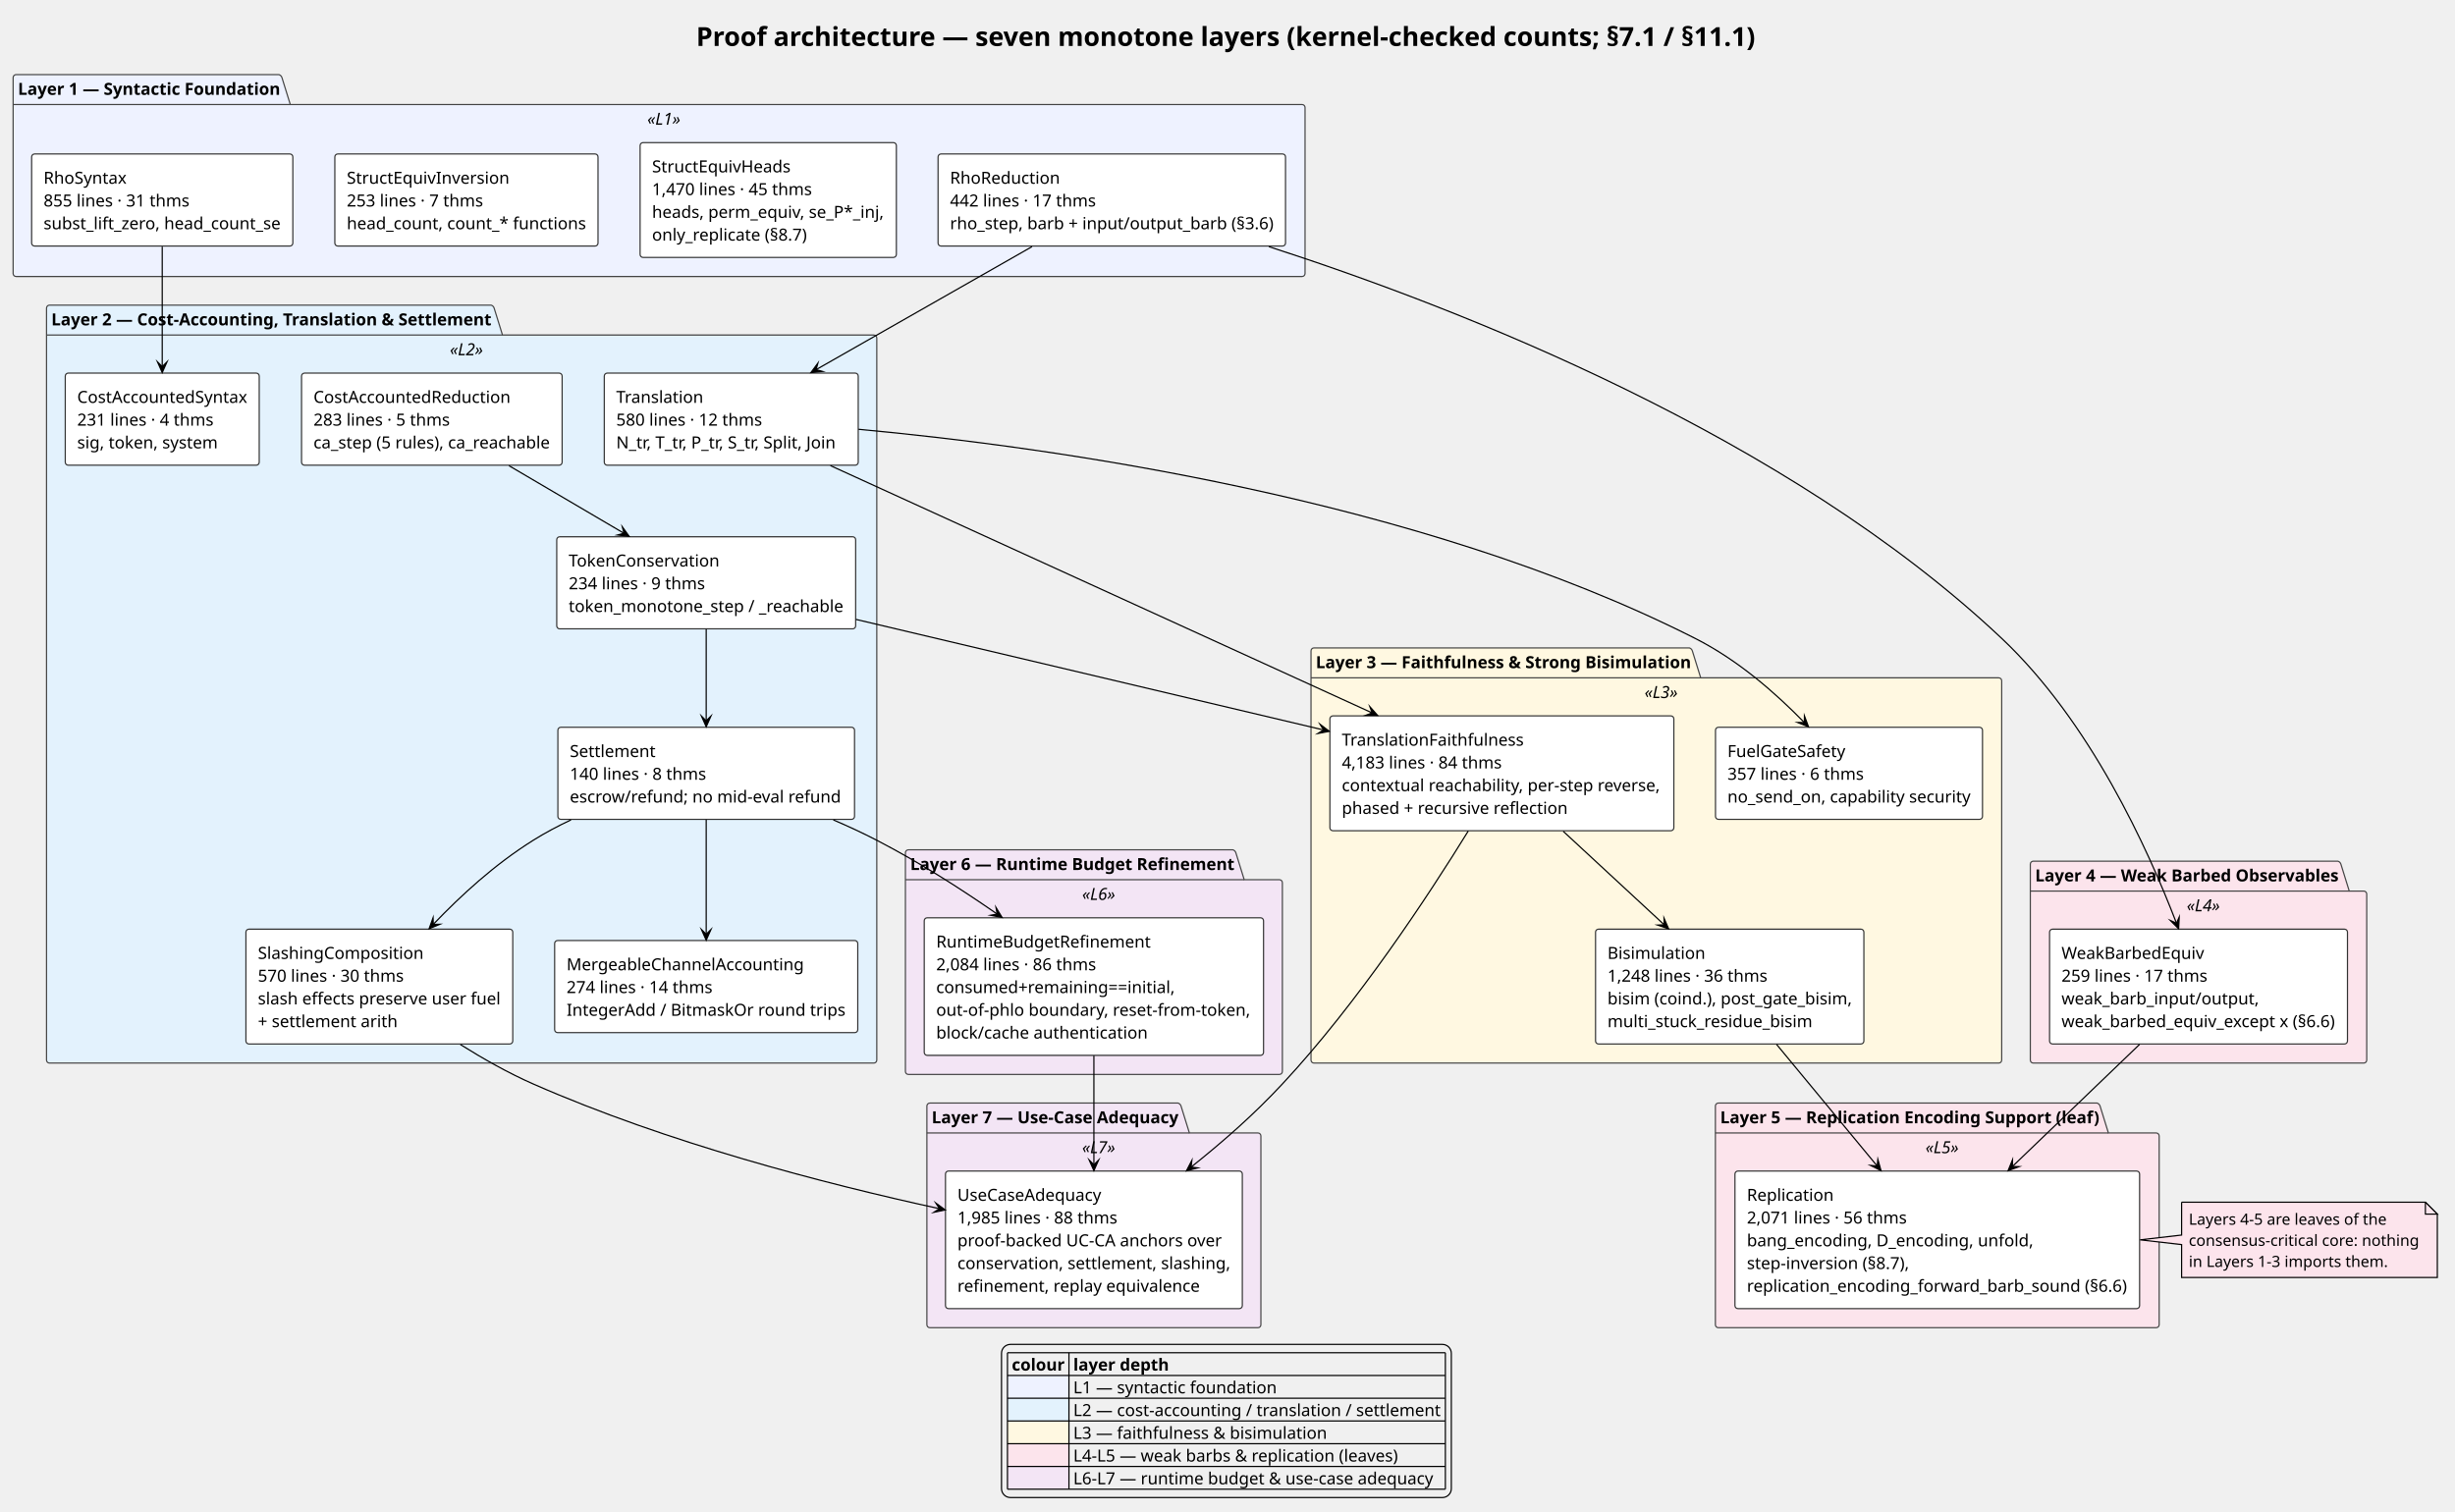
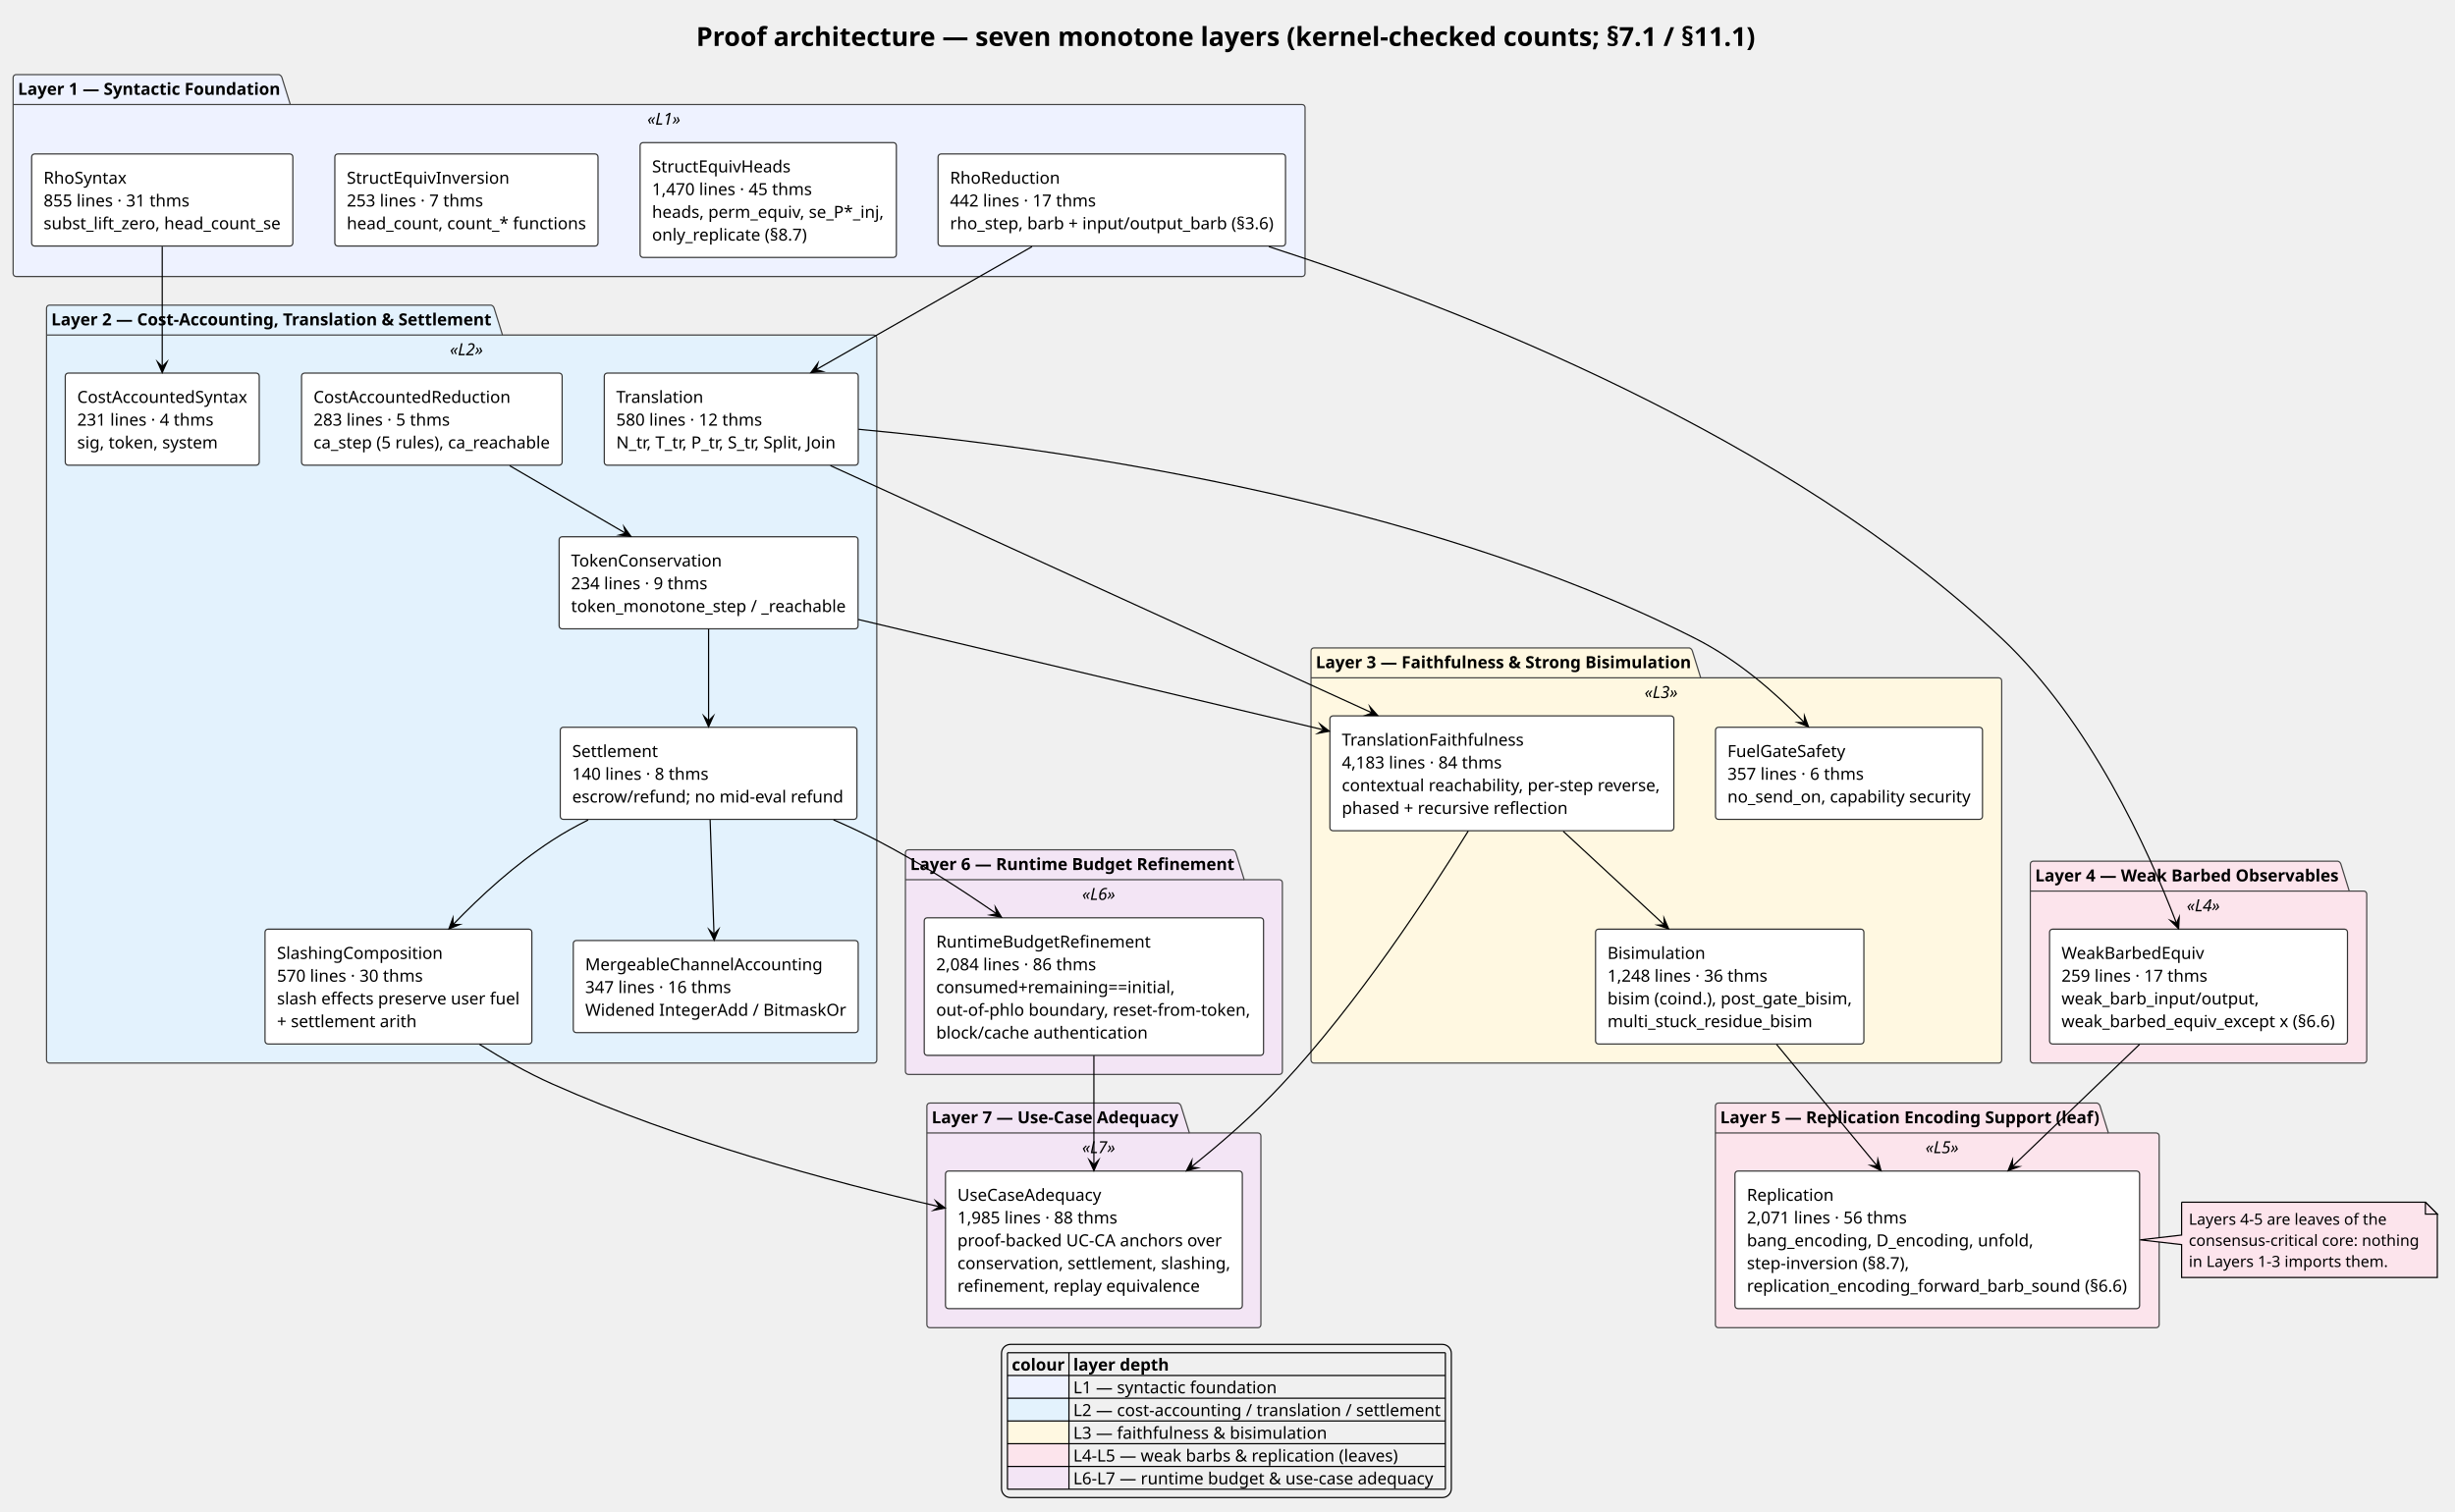
<svg xmlns="http://www.w3.org/2000/svg" contentStyleType="text/css" data-diagram-type="DESCRIPTION" height="1267px" preserveAspectRatio="none" style="width:2058px;height:1267px;background:#FFFFFF;" version="1.1" viewBox="0 0 2058 1267" width="2058px" zoomAndPan="magnify">
  <defs />
  <g>
    <g class="title" data-source-line="39">
      <text fill="#000000" font-family="'sans-serif'" font-size="22" font-weight="700" lengthAdjust="spacing" textLength="889.001" x="583.591" y="38.518">Proof architecture — seven monotone layers (kernel-checked counts; §7.1 / §11.1)</text>
    </g>
    <g class="cluster" data-qualified-name="Layer 1 . Syntactic Foundation" data-source-line="41" id="ent0001">
      <path d="M13.5,62.566 L233.851,62.566 A3.75,3.75 0 0 1 236.351,65.066 L243.351,87.634 L1091.5,87.634 A2.5,2.5 0 0 1 1094,90.134 L1094,229.336 A2.5,2.5 0 0 1 1091.5,231.836 L13.5,231.836 A2.5,2.5 0 0 1 11,229.336 L11,65.066 A2.5,2.5 0 0 1 13.5,62.566" fill="#EEF2FF" style="stroke:#444444;stroke-width:1;" />
      <line style="stroke:#444444;stroke-width:1;" x1="11" x2="243.351" y1="87.634" y2="87.634" />
      <text fill="#000000" font-family="'sans-serif'" font-size="14" font-weight="700" lengthAdjust="spacing" textLength="219.351" x="15" y="79.532">Layer 1 — Syntactic Foundation</text>
      <text fill="#000000" font-family="'sans-serif'" font-size="14" font-style="italic" lengthAdjust="spacing" textLength="27.762" x="542.619" y="104.6">«L1»</text>
    </g>
    <g class="cluster" data-qualified-name="Layer 2 . Cost-Accounting. Translation . Settlement" data-source-line="48" id="ent0006">
      <path d="M41.5,255.836 L411.735,255.836 A3.75,3.75 0 0 1 414.235,258.336 L421.235,280.904 L732.5,280.904 A2.5,2.5 0 0 1 735,283.404 L735,888.826 A2.5,2.5 0 0 1 732.5,891.326 L41.5,891.326 A2.5,2.5 0 0 1 39,888.826 L39,258.336 A2.5,2.5 0 0 1 41.5,255.836" fill="#E3F2FD" style="stroke:#444444;stroke-width:1;" />
      <line style="stroke:#444444;stroke-width:1;" x1="39" x2="421.235" y1="280.904" y2="280.904" />
      <text fill="#000000" font-family="'sans-serif'" font-size="14" font-weight="700" lengthAdjust="spacing" textLength="369.235" x="43" y="272.802">Layer 2 — Cost-Accounting, Translation &amp; Settlement</text>
      <text fill="#000000" font-family="'sans-serif'" font-size="14" font-style="italic" lengthAdjust="spacing" textLength="27.762" x="377.119" y="297.87">«L2»</text>
    </g>
    <g class="cluster" data-qualified-name="Layer 3 . Faithfulness . Strong Bisimulation" data-source-line="58" id="ent0014">
      <path d="M1101.5,543.246 L1416.183,543.246 A3.75,3.75 0 0 1 1418.683,545.746 L1425.683,568.314 L1675.5,568.314 A2.5,2.5 0 0 1 1678,570.814 L1678,888.826 A2.5,2.5 0 0 1 1675.5,891.326 L1101.5,891.326 A2.5,2.5 0 0 1 1099,888.826 L1099,545.746 A2.5,2.5 0 0 1 1101.5,543.246" fill="#FFF8E1" style="stroke:#444444;stroke-width:1;" />
      <line style="stroke:#444444;stroke-width:1;" x1="1099" x2="1425.683" y1="568.314" y2="568.314" />
      <text fill="#000000" font-family="'sans-serif'" font-size="14" font-weight="700" lengthAdjust="spacing" textLength="313.683" x="1103" y="560.212">Layer 3 — Faithfulness &amp; Strong Bisimulation</text>
      <text fill="#000000" font-family="'sans-serif'" font-size="14" font-style="italic" lengthAdjust="spacing" textLength="27.762" x="1378.619" y="585.28">«L3»</text>
    </g>
    <g class="cluster" data-qualified-name="Layer 4 . Weak Barbed Observables" data-source-line="64" id="ent0018">
      <path d="M1704.5,722.046 L1959.851,722.046 A3.75,3.75 0 0 1 1962.351,724.546 L1969.351,747.114 L1981.5,747.114 A2.5,2.5 0 0 1 1984,749.614 L1984,888.826 A2.5,2.5 0 0 1 1981.5,891.326 L1704.5,891.326 A2.5,2.5 0 0 1 1702,888.826 L1702,724.546 A2.5,2.5 0 0 1 1704.5,722.046" fill="#FCE4EC" style="stroke:#444444;stroke-width:1;" />
      <line style="stroke:#444444;stroke-width:1;" x1="1702" x2="1969.351" y1="747.114" y2="747.114" />
      <text fill="#000000" font-family="'sans-serif'" font-size="14" font-weight="700" lengthAdjust="spacing" textLength="254.351" x="1706" y="739.012">Layer 4 — Weak Barbed Observables</text>
      <text fill="#000000" font-family="'sans-serif'" font-size="14" font-style="italic" lengthAdjust="spacing" textLength="27.762" x="1833.119" y="764.08">«L4»</text>
    </g>
    <g class="cluster" data-qualified-name="Layer 5 . Replication Encoding Support .leaf." data-source-line="68" id="ent0020">
      <path d="M1440.5,924.856 L1757.955,924.856 A3.75,3.75 0 0 1 1760.455,927.356 L1767.455,949.924 L1807.5,949.924 A2.5,2.5 0 0 1 1810,952.424 L1810,1110.696 A2.5,2.5 0 0 1 1807.5,1113.196 L1440.5,1113.196 A2.5,2.5 0 0 1 1438,1110.696 L1438,927.356 A2.5,2.5 0 0 1 1440.5,924.856" fill="#FCE4EC" style="stroke:#444444;stroke-width:1;" />
      <line style="stroke:#444444;stroke-width:1;" x1="1438" x2="1767.455" y1="949.924" y2="949.924" />
      <text fill="#000000" font-family="'sans-serif'" font-size="14" font-weight="700" lengthAdjust="spacing" textLength="316.455" x="1442" y="941.822">Layer 5 — Replication Encoding Support (leaf)</text>
      <text fill="#000000" font-family="'sans-serif'" font-size="14" font-style="italic" lengthAdjust="spacing" textLength="27.762" x="1614.119" y="966.89">«L5»</text>
    </g>
    <g class="cluster" data-qualified-name="Layer 6 . Runtime Budget Refinement" data-source-line="72" id="ent0022">
      <path d="M761.5,712.516 L1033.511,712.516 A3.75,3.75 0 0 1 1036.011,715.016 L1043.011,737.584 L1072.5,737.584 A2.5,2.5 0 0 1 1075,740.084 L1075,898.356 A2.5,2.5 0 0 1 1072.5,900.856 L761.5,900.856 A2.5,2.5 0 0 1 759,898.356 L759,715.016 A2.5,2.5 0 0 1 761.5,712.516" fill="#F3E5F5" style="stroke:#444444;stroke-width:1;" />
      <line style="stroke:#444444;stroke-width:1;" x1="759" x2="1043.011" y1="737.584" y2="737.584" />
      <text fill="#000000" font-family="'sans-serif'" font-size="14" font-weight="700" lengthAdjust="spacing" textLength="271.011" x="763" y="729.482">Layer 6 — Runtime Budget Refinement</text>
      <text fill="#000000" font-family="'sans-serif'" font-size="14" font-style="italic" lengthAdjust="spacing" textLength="27.762" x="907.119" y="754.55">«L6»</text>
    </g>
    <g class="cluster" data-qualified-name="Layer 7 . Use-Case Adequacy" data-source-line="76" id="ent0024">
      <path d="M779.5,924.856 L987.545,924.856 A3.75,3.75 0 0 1 990.045,927.356 L997.045,949.924 L1054.5,949.924 A2.5,2.5 0 0 1 1057,952.424 L1057,1110.696 A2.5,2.5 0 0 1 1054.5,1113.196 L779.5,1113.196 A2.5,2.5 0 0 1 777,1110.696 L777,927.356 A2.5,2.5 0 0 1 779.5,924.856" fill="#F3E5F5" style="stroke:#444444;stroke-width:1;" />
      <line style="stroke:#444444;stroke-width:1;" x1="777" x2="997.045" y1="949.924" y2="949.924" />
      <text fill="#000000" font-family="'sans-serif'" font-size="14" font-weight="700" lengthAdjust="spacing" textLength="207.045" x="781" y="941.822">Layer 7 — Use-Case Adequacy</text>
      <text fill="#000000" font-family="'sans-serif'" font-size="14" font-style="italic" lengthAdjust="spacing" textLength="27.762" x="907.119" y="966.89">«L7»</text>
    </g>
    <g class="entity" data-qualified-name="Layer 1 . Syntactic Foundation.RhoSyntax" data-source-line="42" id="ent0002">
      <rect fill="#FFFFFF" height="77.204" rx="2.5" ry="2.5" style="stroke:#333333;stroke-width:1;" width="218.967" x="26.52" y="129.096" />
      <text fill="#000000" font-family="'sans-serif'" font-size="14" lengthAdjust="spacing" textLength="69.622" x="36.52" y="154.062">RhoSyntax</text>
      <text fill="#000000" font-family="'sans-serif'" font-size="14" lengthAdjust="spacing" textLength="122.332" x="36.52" y="173.13">855 lines · 31 thms</text>
      <text fill="#000000" font-family="'sans-serif'" font-size="14" lengthAdjust="spacing" textLength="198.967" x="36.52" y="192.198">subst_lift_zero, head_count_se</text>
    </g>
    <g class="entity" data-qualified-name="Layer 1 . Syntactic Foundation.SEI" data-source-line="43" id="ent0003">
      <rect fill="#FFFFFF" height="77.204" rx="2.5" ry="2.5" style="stroke:#333333;stroke-width:1;" width="220.619" x="280.69" y="129.096" />
      <text fill="#000000" font-family="'sans-serif'" font-size="14" lengthAdjust="spacing" textLength="136.345" x="290.69" y="154.062">StructEquivInversion</text>
      <text fill="#000000" font-family="'sans-serif'" font-size="14" lengthAdjust="spacing" textLength="114.323" x="290.69" y="173.13">253 lines · 7 thms</text>
      <text fill="#000000" font-family="'sans-serif'" font-size="14" lengthAdjust="spacing" textLength="200.619" x="290.69" y="192.198">head_count, count_* functions</text>
    </g>
    <g class="entity" data-qualified-name="Layer 1 . Syntactic Foundation.SEH" data-source-line="44" id="ent0004">
      <rect fill="#FFFFFF" height="96.272" rx="2.5" ry="2.5" style="stroke:#333333;stroke-width:1;" width="214.823" x="536.59" y="119.566" />
      <text fill="#000000" font-family="'sans-serif'" font-size="14" lengthAdjust="spacing" textLength="116.158" x="546.59" y="144.532">StructEquivHeads</text>
      <text fill="#000000" font-family="'sans-serif'" font-size="14" lengthAdjust="spacing" textLength="134.091" x="546.59" y="163.6">1,470 lines · 45 thms</text>
      <text fill="#000000" font-family="'sans-serif'" font-size="14" lengthAdjust="spacing" textLength="194.823" x="546.59" y="182.668">heads, perm_equiv, se_P*_inj,</text>
      <text fill="#000000" font-family="'sans-serif'" font-size="14" lengthAdjust="spacing" textLength="130.115" x="546.59" y="201.736">only_replicate (§8.7)</text>
    </g>
    <g class="entity" data-qualified-name="Layer 1 . Syntactic Foundation.RhoRed" data-source-line="45" id="ent0005">
      <rect fill="#FFFFFF" height="77.204" rx="2.5" ry="2.5" style="stroke:#333333;stroke-width:1;" width="291.263" x="786.37" y="129.096" />
      <text fill="#000000" font-family="'sans-serif'" font-size="14" lengthAdjust="spacing" textLength="92.204" x="796.37" y="154.062">RhoReduction</text>
      <text fill="#000000" font-family="'sans-serif'" font-size="14" lengthAdjust="spacing" textLength="122.332" x="796.37" y="173.13">442 lines · 17 thms</text>
      <text fill="#000000" font-family="'sans-serif'" font-size="14" lengthAdjust="spacing" textLength="271.263" x="796.37" y="192.198">rho_step, barb + input/output_barb (§3.6)</text>
    </g>
    <g class="entity" data-qualified-name="Layer 2 . Cost-Accounting. Translation . Settlement.CAS" data-source-line="49" id="ent0007">
      <rect fill="#FFFFFF" height="77.204" rx="2.5" ry="2.5" style="stroke:#333333;stroke-width:1;" width="162.589" x="54.71" y="312.836" />
      <text fill="#000000" font-family="'sans-serif'" font-size="14" lengthAdjust="spacing" textLength="142.589" x="64.71" y="337.802">CostAccountedSyntax</text>
      <text fill="#000000" font-family="'sans-serif'" font-size="14" lengthAdjust="spacing" textLength="114.323" x="64.71" y="356.87">231 lines · 4 thms</text>
      <text fill="#000000" font-family="'sans-serif'" font-size="14" lengthAdjust="spacing" textLength="117.852" x="64.71" y="375.938">sig, token, system</text>
    </g>
    <g class="entity" data-qualified-name="Layer 2 . Cost-Accounting. Translation . Settlement.CAR" data-source-line="50" id="ent0008">
      <rect fill="#FFFFFF" height="77.204" rx="2.5" ry="2.5" style="stroke:#333333;stroke-width:1;" width="218.449" x="252.78" y="312.836" />
      <text fill="#000000" font-family="'sans-serif'" font-size="14" lengthAdjust="spacing" textLength="165.171" x="262.78" y="337.802">CostAccountedReduction</text>
      <text fill="#000000" font-family="'sans-serif'" font-size="14" lengthAdjust="spacing" textLength="114.323" x="262.78" y="356.87">283 lines · 5 thms</text>
      <text fill="#000000" font-family="'sans-serif'" font-size="14" lengthAdjust="spacing" textLength="198.449" x="262.78" y="375.938">ca_step (5 rules), ca_reachable</text>
    </g>
    <g class="entity" data-qualified-name="Layer 2 . Cost-Accounting. Translation . Settlement.Trans" data-source-line="51" id="ent0009">
      <rect fill="#FFFFFF" height="77.204" rx="2.5" ry="2.5" style="stroke:#333333;stroke-width:1;" width="212.877" x="506.56" y="312.836" />
      <text fill="#000000" font-family="'sans-serif'" font-size="14" lengthAdjust="spacing" textLength="74.032" x="516.56" y="337.802">Translation</text>
      <text fill="#000000" font-family="'sans-serif'" font-size="14" lengthAdjust="spacing" textLength="122.332" x="516.56" y="356.87">580 lines · 12 thms</text>
      <text fill="#000000" font-family="'sans-serif'" font-size="14" lengthAdjust="spacing" textLength="192.877" x="516.56" y="375.938">N_tr, T_tr, P_tr, S_tr, Split, Join</text>
    </g>
    <g class="entity" data-qualified-name="Layer 2 . Cost-Accounting. Translation . Settlement.TokCon" data-source-line="52" id="ent0010">
-       <rect fill="#FFFFFF" height="77.204" rx="2.5" ry="2.5" style="stroke:#333333;stroke-width:1;" width="250.579" x="466.71" y="450.046" />
-       <text fill="#000000" font-family="'sans-serif'" font-size="14" lengthAdjust="spacing" textLength="127.385" x="476.71" y="475.012">TokenConservation</text>
-       <text fill="#000000" font-family="'sans-serif'" font-size="14" lengthAdjust="spacing" textLength="114.323" x="476.71" y="494.08">234 lines · 9 thms</text>
-       <text fill="#000000" font-family="'sans-serif'" font-size="14" lengthAdjust="spacing" textLength="230.579" x="476.71" y="513.148">token_monotone_step / _reachable</text>
+       <rect fill="#FFFFFF" height="77.204" rx="2.5" ry="2.5" style="stroke:#333333;stroke-width:1;" width="250.579" x="468.71" y="450.046" />
+       <text fill="#000000" font-family="'sans-serif'" font-size="14" lengthAdjust="spacing" textLength="127.385" x="478.71" y="475.012">TokenConservation</text>
+       <text fill="#000000" font-family="'sans-serif'" font-size="14" lengthAdjust="spacing" textLength="114.323" x="478.71" y="494.08">234 lines · 9 thms</text>
+       <text fill="#000000" font-family="'sans-serif'" font-size="14" lengthAdjust="spacing" textLength="230.579" x="478.71" y="513.148">token_monotone_step / _reachable</text>
    </g>
    <g class="entity" data-qualified-name="Layer 2 . Cost-Accounting. Translation . Settlement.Settle" data-source-line="53" id="ent0011">
-       <rect fill="#FFFFFF" height="77.204" rx="2.5" ry="2.5" style="stroke:#333333;stroke-width:1;" width="248.689" x="467.66" y="609.776" />
-       <text fill="#000000" font-family="'sans-serif'" font-size="14" lengthAdjust="spacing" textLength="71.89" x="477.66" y="634.742">Settlement</text>
-       <text fill="#000000" font-family="'sans-serif'" font-size="14" lengthAdjust="spacing" textLength="114.323" x="477.66" y="653.81">140 lines · 8 thms</text>
-       <text fill="#000000" font-family="'sans-serif'" font-size="14" lengthAdjust="spacing" textLength="228.689" x="477.66" y="672.878">escrow/refund; no mid-eval refund</text>
+       <rect fill="#FFFFFF" height="77.204" rx="2.5" ry="2.5" style="stroke:#333333;stroke-width:1;" width="248.689" x="469.66" y="609.776" />
+       <text fill="#000000" font-family="'sans-serif'" font-size="14" lengthAdjust="spacing" textLength="71.89" x="479.66" y="634.742">Settlement</text>
+       <text fill="#000000" font-family="'sans-serif'" font-size="14" lengthAdjust="spacing" textLength="114.323" x="479.66" y="653.81">140 lines · 8 thms</text>
+       <text fill="#000000" font-family="'sans-serif'" font-size="14" lengthAdjust="spacing" textLength="228.689" x="479.66" y="672.878">escrow/refund; no mid-eval refund</text>
    </g>
    <g class="entity" data-qualified-name="Layer 2 . Cost-Accounting. Translation . Settlement.Slash" data-source-line="54" id="ent0012">
-       <rect fill="#FFFFFF" height="96.272" rx="2.5" ry="2.5" style="stroke:#333333;stroke-width:1;" width="223.685" x="206.16" y="779.046" />
-       <text fill="#000000" font-family="'sans-serif'" font-size="14" lengthAdjust="spacing" textLength="138.977" x="216.16" y="804.012">SlashingComposition</text>
-       <text fill="#000000" font-family="'sans-serif'" font-size="14" lengthAdjust="spacing" textLength="122.332" x="216.16" y="823.08">570 lines · 30 thms</text>
-       <text fill="#000000" font-family="'sans-serif'" font-size="14" lengthAdjust="spacing" textLength="203.685" x="216.16" y="842.148">slash effects preserve user fuel</text>
-       <text fill="#000000" font-family="'sans-serif'" font-size="14" lengthAdjust="spacing" textLength="117.152" x="216.16" y="861.216">+ settlement arith</text>
+       <rect fill="#FFFFFF" height="96.272" rx="2.5" ry="2.5" style="stroke:#333333;stroke-width:1;" width="223.685" x="222.16" y="779.046" />
+       <text fill="#000000" font-family="'sans-serif'" font-size="14" lengthAdjust="spacing" textLength="138.977" x="232.16" y="804.012">SlashingComposition</text>
+       <text fill="#000000" font-family="'sans-serif'" font-size="14" lengthAdjust="spacing" textLength="122.332" x="232.16" y="823.08">570 lines · 30 thms</text>
+       <text fill="#000000" font-family="'sans-serif'" font-size="14" lengthAdjust="spacing" textLength="203.685" x="232.16" y="842.148">slash effects preserve user fuel</text>
+       <text fill="#000000" font-family="'sans-serif'" font-size="14" lengthAdjust="spacing" textLength="117.152" x="232.16" y="861.216">+ settlement arith</text>
    </g>
    <g class="entity" data-qualified-name="Layer 2 . Cost-Accounting. Translation . Settlement.MCA" data-source-line="55" id="ent0013">
-       <rect fill="#FFFFFF" height="77.204" rx="2.5" ry="2.5" style="stroke:#333333;stroke-width:1;" width="254.107" x="464.95" y="788.586" />
-       <text fill="#000000" font-family="'sans-serif'" font-size="14" lengthAdjust="spacing" textLength="199.107" x="474.95" y="813.552">MergeableChannelAccounting</text>
-       <text fill="#000000" font-family="'sans-serif'" font-size="14" lengthAdjust="spacing" textLength="122.332" x="474.95" y="832.62">274 lines · 14 thms</text>
-       <text fill="#000000" font-family="'sans-serif'" font-size="14" lengthAdjust="spacing" textLength="234.107" x="474.95" y="851.688">IntegerAdd / BitmaskOr round trips</text>
+       <rect fill="#FFFFFF" height="77.204" rx="2.5" ry="2.5" style="stroke:#333333;stroke-width:1;" width="238.833" x="480.58" y="788.586" />
+       <text fill="#000000" font-family="'sans-serif'" font-size="14" lengthAdjust="spacing" textLength="199.107" x="490.58" y="813.552">MergeableChannelAccounting</text>
+       <text fill="#000000" font-family="'sans-serif'" font-size="14" lengthAdjust="spacing" textLength="122.332" x="490.58" y="832.62">347 lines · 16 thms</text>
+       <text fill="#000000" font-family="'sans-serif'" font-size="14" lengthAdjust="spacing" textLength="218.833" x="490.58" y="851.688">Widened IntegerAdd / BitmaskOr</text>
    </g>
    <g class="entity" data-qualified-name="Layer 3 . Faithfulness . Strong Bisimulation.TF" data-source-line="59" id="ent0015">
      <rect fill="#FFFFFF" height="96.272" rx="2.5" ry="2.5" style="stroke:#333333;stroke-width:1;" width="288.323" x="1114.84" y="600.246" />
      <text fill="#000000" font-family="'sans-serif'" font-size="14" lengthAdjust="spacing" textLength="153.509" x="1124.84" y="625.212">TranslationFaithfulness</text>
      <text fill="#000000" font-family="'sans-serif'" font-size="14" lengthAdjust="spacing" textLength="134.091" x="1124.84" y="644.28">4,183 lines · 84 thms</text>
      <text fill="#000000" font-family="'sans-serif'" font-size="14" lengthAdjust="spacing" textLength="268.323" x="1124.84" y="663.348">contextual reachability, per-step reverse,</text>
      <text fill="#000000" font-family="'sans-serif'" font-size="14" lengthAdjust="spacing" textLength="189.923" x="1124.84" y="682.416">phased + recursive reflection</text>
    </g>
    <g class="entity" data-qualified-name="Layer 3 . Faithfulness . Strong Bisimulation.FGS" data-source-line="60" id="ent0016">
      <rect fill="#FFFFFF" height="77.204" rx="2.5" ry="2.5" style="stroke:#333333;stroke-width:1;" width="223.811" x="1438.09" y="609.776" />
      <text fill="#000000" font-family="'sans-serif'" font-size="14" lengthAdjust="spacing" textLength="98.868" x="1448.09" y="634.742">FuelGateSafety</text>
      <text fill="#000000" font-family="'sans-serif'" font-size="14" lengthAdjust="spacing" textLength="114.323" x="1448.09" y="653.81">357 lines · 6 thms</text>
      <text fill="#000000" font-family="'sans-serif'" font-size="14" lengthAdjust="spacing" textLength="203.811" x="1448.09" y="672.878">no_send_on, capability security</text>
    </g>
    <g class="entity" data-qualified-name="Layer 3 . Faithfulness . Strong Bisimulation.Bisim" data-source-line="61" id="ent0017">
      <rect fill="#FFFFFF" height="96.272" rx="2.5" ry="2.5" style="stroke:#333333;stroke-width:1;" width="224.945" x="1337.53" y="779.046" />
      <text fill="#000000" font-family="'sans-serif'" font-size="14" lengthAdjust="spacing" textLength="82.026" x="1347.53" y="804.012">Bisimulation</text>
      <text fill="#000000" font-family="'sans-serif'" font-size="14" lengthAdjust="spacing" textLength="134.091" x="1347.53" y="823.08">1,248 lines · 36 thms</text>
      <text fill="#000000" font-family="'sans-serif'" font-size="14" lengthAdjust="spacing" textLength="204.945" x="1347.53" y="842.148">bisim (coind.), post_gate_bisim,</text>
      <text fill="#000000" font-family="'sans-serif'" font-size="14" lengthAdjust="spacing" textLength="172.059" x="1347.53" y="861.216">multi_stuck_residue_bisim</text>
    </g>
    <g class="entity" data-qualified-name="Layer 4 . Weak Barbed Observables.WBE" data-source-line="65" id="ent0019">
      <rect fill="#FFFFFF" height="96.272" rx="2.5" ry="2.5" style="stroke:#333333;stroke-width:1;" width="249.739" x="1718.13" y="779.046" />
      <text fill="#000000" font-family="'sans-serif'" font-size="14" lengthAdjust="spacing" textLength="119.868" x="1728.13" y="804.012">WeakBarbedEquiv</text>
      <text fill="#000000" font-family="'sans-serif'" font-size="14" lengthAdjust="spacing" textLength="122.332" x="1728.13" y="823.08">259 lines · 17 thms</text>
      <text fill="#000000" font-family="'sans-serif'" font-size="14" lengthAdjust="spacing" textLength="165.549" x="1728.13" y="842.148">weak_barb_input/output,</text>
      <text fill="#000000" font-family="'sans-serif'" font-size="14" lengthAdjust="spacing" textLength="229.739" x="1728.13" y="861.216">weak_barbed_equiv_except x (§6.6)</text>
    </g>
    <g class="entity" data-qualified-name="Layer 5 . Replication Encoding Support .leaf..Rep" data-source-line="69" id="ent0021">
      <rect fill="#FFFFFF" height="115.34" rx="2.5" ry="2.5" style="stroke:#333333;stroke-width:1;" width="339.213" x="1454.39" y="981.856" />
      <text fill="#000000" font-family="'sans-serif'" font-size="14" lengthAdjust="spacing" textLength="72.8" x="1464.39" y="1006.822">Replication</text>
      <text fill="#000000" font-family="'sans-serif'" font-size="14" lengthAdjust="spacing" textLength="134.091" x="1464.39" y="1025.89">2,071 lines · 56 thms</text>
      <text fill="#000000" font-family="'sans-serif'" font-size="14" lengthAdjust="spacing" textLength="240.169" x="1464.39" y="1044.958">bang_encoding, D_encoding, unfold,</text>
      <text fill="#000000" font-family="'sans-serif'" font-size="14" lengthAdjust="spacing" textLength="136.01" x="1464.39" y="1064.026">step-inversion (§8.7),</text>
      <text fill="#000000" font-family="'sans-serif'" font-size="14" lengthAdjust="spacing" textLength="319.213" x="1464.39" y="1083.094">replication_encoding_forward_barb_sound (§6.6)</text>
    </g>
    <g class="entity" data-qualified-name="Layer 6 . Runtime Budget Refinement.RBR" data-source-line="73" id="ent0023">
      <rect fill="#FFFFFF" height="115.34" rx="2.5" ry="2.5" style="stroke:#333333;stroke-width:1;" width="284.431" x="774.78" y="769.516" />
      <text fill="#000000" font-family="'sans-serif'" font-size="14" lengthAdjust="spacing" textLength="179.857" x="784.78" y="794.482">RuntimeBudgetRefinement</text>
      <text fill="#000000" font-family="'sans-serif'" font-size="14" lengthAdjust="spacing" textLength="134.091" x="784.78" y="813.55">2,084 lines · 86 thms</text>
      <text fill="#000000" font-family="'sans-serif'" font-size="14" lengthAdjust="spacing" textLength="200.339" x="784.78" y="832.618">consumed+remaining==initial,</text>
      <text fill="#000000" font-family="'sans-serif'" font-size="14" lengthAdjust="spacing" textLength="264.431" x="784.78" y="851.686">out-of-phlo boundary, reset-from-token,</text>
      <text fill="#000000" font-family="'sans-serif'" font-size="14" lengthAdjust="spacing" textLength="177.365" x="784.78" y="870.754">block/cache authentication</text>
    </g>
    <g class="entity" data-qualified-name="Layer 7 . Use-Case Adequacy.UCA" data-source-line="77" id="ent0025">
      <rect fill="#FFFFFF" height="115.34" rx="2.5" ry="2.5" style="stroke:#333333;stroke-width:1;" width="248.829" x="792.59" y="981.856" />
      <text fill="#000000" font-family="'sans-serif'" font-size="14" lengthAdjust="spacing" textLength="120.567" x="802.59" y="1006.822">UseCaseAdequacy</text>
      <text fill="#000000" font-family="'sans-serif'" font-size="14" lengthAdjust="spacing" textLength="134.091" x="802.59" y="1025.89">1,985 lines · 88 thms</text>
      <text fill="#000000" font-family="'sans-serif'" font-size="14" lengthAdjust="spacing" textLength="222.221" x="802.59" y="1044.958">proof-backed UC-CA anchors over</text>
      <text fill="#000000" font-family="'sans-serif'" font-size="14" lengthAdjust="spacing" textLength="228.829" x="802.59" y="1064.026">conservation, settlement, slashing,</text>
      <text fill="#000000" font-family="'sans-serif'" font-size="14" lengthAdjust="spacing" textLength="203.783" x="802.59" y="1083.094">refinement, replay equivalence</text>
    </g>
    <g class="entity" data-qualified-name="GMN43" data-source-line="100" id="ent0044">
      <path d="M1828.82,1007.966 L1828.82,1035.526 L1794.02,1039.526 L1828.82,1043.526 L1828.82,1071.084 A0,0 0 0 0 1828.82,1071.084 L2043.182,1071.084 A0,0 0 0 0 2043.182,1071.084 L2043.182,1017.966 L2033.182,1007.966 L1828.82,1007.966 A0,0 0 0 0 1828.82,1007.966" fill="#FCE4EC" style="stroke:#000000;stroke-width:1;" />
      <path d="M2033.182,1007.966 L2033.182,1017.966 L2043.182,1017.966 L2033.182,1007.966" fill="#FCE4EC" style="stroke:#000000;stroke-width:1;" />
      <text fill="#000000" font-family="'sans-serif'" font-size="13" lengthAdjust="spacing" textLength="166.153" x="1834.82" y="1026.863">Layers 4-5 are leaves of the</text>
      <text fill="#000000" font-family="'sans-serif'" font-size="13" lengthAdjust="spacing" textLength="193.362" x="1834.82" y="1044.569">consensus-critical core: nothing</text>
      <text fill="#000000" font-family="'sans-serif'" font-size="13" lengthAdjust="spacing" textLength="166.985" x="1834.82" y="1062.275">in Layers 1-3 imports them.</text>
    </g>
    <g class="link" data-entity-1="ent0002" data-entity-2="ent0007" data-link-type="dependency" data-source-line="81" id="lnk26">
      <path d="M136,206.796 C136,237.816 136,276.386 136,307.396" fill="none" id="RhoSyntax-to-CAS" style="stroke:#000000;stroke-width:1;" />
      <polygon fill="#000000" points="136,312.396,140,303.396,136,307.396,132,303.396,136,312.396" style="stroke:#000000;stroke-width:1;stroke-linejoin:miter;stroke-miterlimit:10;" />
    </g>
    <g class="link" data-entity-1="ent0005" data-entity-2="ent0009" data-link-type="dependency" data-source-line="82" id="lnk27">
      <path d="M865.13,206.796 C810.68,237.816 738.544,278.911 684.124,309.921" fill="none" id="RhoRed-to-Trans" style="stroke:#000000;stroke-width:1;" />
      <polygon fill="#000000" points="679.78,312.396,689.58,311.416,684.124,309.921,685.619,304.465,679.78,312.396" style="stroke:#000000;stroke-width:1;stroke-linejoin:miter;stroke-miterlimit:10;" />
    </g>
    <g class="link" data-entity-1="ent0008" data-entity-2="ent0010" data-link-type="dependency" data-source-line="83" id="lnk28">
-       <path d="M426.68,390.466 C458.17,408.976 491.62,428.632 523.1,447.142" fill="none" id="CAR-to-TokCon" style="stroke:#000000;stroke-width:1;" />
-       <polygon fill="#000000" points="527.41,449.676,521.679,441.666,523.1,447.142,517.624,448.562,527.41,449.676" style="stroke:#000000;stroke-width:1;stroke-linejoin:miter;stroke-miterlimit:10;" />
+       <path d="M427.24,390.466 C459.01,408.976 492.77,428.648 524.53,447.158" fill="none" id="CAR-to-TokCon" style="stroke:#000000;stroke-width:1;" />
+       <polygon fill="#000000" points="528.85,449.676,523.088,441.688,524.53,447.158,519.06,448.6,528.85,449.676" style="stroke:#000000;stroke-width:1;stroke-linejoin:miter;stroke-miterlimit:10;" />
    </g>
    <g class="link" data-entity-1="ent0010" data-entity-2="ent0011" data-link-type="dependency" data-source-line="84" id="lnk29">
-       <path d="M592,527.426 C592,552.216 592,579.526 592,604.356" fill="none" id="TokCon-to-Settle" style="stroke:#000000;stroke-width:1;" />
-       <polygon fill="#000000" points="592,609.356,596,600.356,592,604.356,588,600.356,592,609.356" style="stroke:#000000;stroke-width:1;stroke-linejoin:miter;stroke-miterlimit:10;" />
+       <path d="M594,527.426 C594,552.216 594,579.526 594,604.356" fill="none" id="TokCon-to-Settle" style="stroke:#000000;stroke-width:1;" />
+       <polygon fill="#000000" points="594,609.356,598,600.356,594,604.356,590,600.356,594,609.356" style="stroke:#000000;stroke-width:1;stroke-linejoin:miter;stroke-miterlimit:10;" />
    </g>
    <g class="link" data-entity-1="ent0011" data-entity-2="ent0012" data-link-type="dependency" data-source-line="85" id="lnk30">
-       <path d="M478.66,687.426 C467.67,692.596 456.93,698.296 447,704.516 C414.65,724.786 386.839,750.355 363.179,775.055" fill="none" id="Settle-to-Slash" style="stroke:#000000;stroke-width:1;" />
-       <polygon fill="#000000" points="359.72,778.666,368.834,774.934,363.179,775.055,363.057,769.4,359.72,778.666" style="stroke:#000000;stroke-width:1;stroke-linejoin:miter;stroke-miterlimit:10;" />
+       <path d="M493.03,687.486 C482.61,692.696 472.41,698.386 463,704.516 C431.14,725.266 403.476,750.722 379.776,775.222" fill="none" id="Settle-to-Slash" style="stroke:#000000;stroke-width:1;" />
+       <polygon fill="#000000" points="376.3,778.816,385.432,775.129,379.776,775.222,379.683,769.566,376.3,778.816" style="stroke:#000000;stroke-width:1;stroke-linejoin:miter;stroke-miterlimit:10;" />
    </g>
    <g class="link" data-entity-1="ent0011" data-entity-2="ent0013" data-link-type="dependency" data-source-line="86" id="lnk31">
-       <path d="M592,687.306 C592,717.146 592,753.506 592,783.316" fill="none" id="Settle-to-MCA" style="stroke:#000000;stroke-width:1;" />
-       <polygon fill="#000000" points="592,788.316,596,779.316,592,783.316,588,779.316,592,788.316" style="stroke:#000000;stroke-width:1;stroke-linejoin:miter;stroke-miterlimit:10;" />
+       <path d="M595.29,687.306 C596.3,717.146 597.531,753.509 598.541,783.319" fill="none" id="Settle-to-MCA" style="stroke:#000000;stroke-width:1;" />
+       <polygon fill="#000000" points="598.71,788.316,602.403,779.186,598.541,783.319,594.408,779.457,598.71,788.316" style="stroke:#000000;stroke-width:1;stroke-linejoin:miter;stroke-miterlimit:10;" />
    </g>
    <g class="link" data-entity-1="ent0009" data-entity-2="ent0015" data-link-type="dependency" data-source-line="87" id="lnk32">
      <path d="M696.13,390.396 C813.36,443.916 1022.602,539.45 1150.282,597.74" fill="none" id="Trans-to-TF" style="stroke:#000000;stroke-width:1;" />
      <polygon fill="#000000" points="1154.83,599.816,1148.304,592.44,1150.282,597.74,1144.982,599.717,1154.83,599.816" style="stroke:#000000;stroke-width:1;stroke-linejoin:miter;stroke-miterlimit:10;" />
    </g>
    <g class="link" data-entity-1="ent0010" data-entity-2="ent0015" data-link-type="dependency" data-source-line="88" id="lnk33">
-       <path d="M717.46,519.316 C830.29,545.996 991.164,584.035 1109.524,612.035" fill="none" id="TokCon-to-TF" style="stroke:#000000;stroke-width:1;" />
-       <polygon fill="#000000" points="1114.39,613.186,1106.553,607.222,1109.524,612.035,1104.711,615.007,1114.39,613.186" style="stroke:#000000;stroke-width:1;stroke-linejoin:miter;stroke-miterlimit:10;" />
+       <path d="M719.47,519.406 C831.83,546.056 991.695,583.972 1109.545,611.932" fill="none" id="TokCon-to-TF" style="stroke:#000000;stroke-width:1;" />
+       <polygon fill="#000000" points="1114.41,613.086,1106.576,607.116,1109.545,611.932,1104.73,614.9,1114.41,613.086" style="stroke:#000000;stroke-width:1;stroke-linejoin:miter;stroke-miterlimit:10;" />
    </g>
    <g class="link" data-entity-1="ent0009" data-entity-2="ent0016" data-link-type="dependency" data-source-line="89" id="lnk34">
      <path d="M719.63,359.926 C879.75,374.736 1188.31,417.326 1421,535.246 C1457.4,553.686 1488.417,581.089 1512.567,605.819" fill="none" id="Trans-to-FGS" style="stroke:#000000;stroke-width:1;" />
      <polygon fill="#000000" points="1516.06,609.396,1512.634,600.162,1512.567,605.819,1506.91,605.752,1516.06,609.396" style="stroke:#000000;stroke-width:1;stroke-linejoin:miter;stroke-miterlimit:10;" />
    </g>
    <g class="link" data-entity-1="ent0015" data-entity-2="ent0017" data-link-type="dependency" data-source-line="90" id="lnk35">
      <path d="M1310.44,696.996 C1337.84,722.356 1367.771,750.069 1395.131,775.399" fill="none" id="TF-to-Bisim" style="stroke:#000000;stroke-width:1;" />
      <polygon fill="#000000" points="1398.8,778.796,1394.913,769.747,1395.131,775.399,1389.478,775.617,1398.8,778.796" style="stroke:#000000;stroke-width:1;stroke-linejoin:miter;stroke-miterlimit:10;" />
    </g>
    <g class="link" data-entity-1="ent0005" data-entity-2="ent0019" data-link-type="dependency" data-source-line="91" id="lnk36">
      <path d="M1063.66,206.776 C1224.71,258.846 1498.03,365.626 1678,535.246 C1752.16,605.146 1800.397,711.269 1824.516,774.039" fill="none" id="RhoRed-to-WBE" style="stroke:#000000;stroke-width:1;" />
      <polygon fill="#000000" points="1826.31,778.706,1826.816,768.87,1824.516,774.039,1819.348,771.74,1826.31,778.706" style="stroke:#000000;stroke-width:1;stroke-linejoin:miter;stroke-miterlimit:10;" />
    </g>
    <g class="link" data-entity-1="ent0017" data-entity-2="ent0021" data-link-type="dependency" data-source-line="92" id="lnk37">
      <path d="M1489.27,875.656 C1515.23,907.036 1546.213,944.493 1573.643,977.653" fill="none" id="Bisim-to-Rep" style="stroke:#000000;stroke-width:1;" />
      <polygon fill="#000000" points="1576.83,981.506,1574.176,972.022,1573.643,977.653,1568.011,977.121,1576.83,981.506" style="stroke:#000000;stroke-width:1;stroke-linejoin:miter;stroke-miterlimit:10;" />
    </g>
    <g class="link" data-entity-1="ent0019" data-entity-2="ent0021" data-link-type="dependency" data-source-line="93" id="lnk38">
      <path d="M1793.58,875.656 C1760.9,907.036 1721.496,944.883 1686.966,978.043" fill="none" id="WBE-to-Rep" style="stroke:#000000;stroke-width:1;" />
      <polygon fill="#000000" points="1683.36,981.506,1692.622,978.157,1686.966,978.043,1687.081,972.387,1683.36,981.506" style="stroke:#000000;stroke-width:1;stroke-linejoin:miter;stroke-miterlimit:10;" />
    </g>
    <g class="link" data-entity-1="ent0011" data-entity-2="ent0023" data-link-type="dependency" data-source-line="94" id="lnk39">
-       <path d="M698.59,687.456 C711.05,692.786 723.43,698.516 735,704.516 C770.93,723.156 804.351,744.497 835.941,766.397" fill="none" id="Settle-to-RBR" style="stroke:#000000;stroke-width:1;" />
-       <polygon fill="#000000" points="840.05,769.246,834.933,760.831,835.941,766.397,830.375,767.406,840.05,769.246" style="stroke:#000000;stroke-width:1;stroke-linejoin:miter;stroke-miterlimit:10;" />
+       <path d="M698.71,687.376 C711.12,692.746 723.47,698.496 735,704.516 C770.72,723.156 803.949,744.381 835.449,766.181" fill="none" id="Settle-to-RBR" style="stroke:#000000;stroke-width:1;" />
+       <polygon fill="#000000" points="839.56,769.026,834.436,760.615,835.449,766.181,829.883,767.194,839.56,769.026" style="stroke:#000000;stroke-width:1;stroke-linejoin:miter;stroke-miterlimit:10;" />
    </g>
    <g class="link" data-entity-1="ent0023" data-entity-2="ent0025" data-link-type="dependency" data-source-line="95" id="lnk40">
      <path d="M917,885.106 C917,915.036 917,946.626 917,976.556" fill="none" id="RBR-to-UCA" style="stroke:#000000;stroke-width:1;" />
      <polygon fill="#000000" points="917,981.556,921,972.556,917,976.556,913,972.556,917,981.556" style="stroke:#000000;stroke-width:1;stroke-linejoin:miter;stroke-miterlimit:10;" />
    </g>
    <g class="link" data-entity-1="ent0015" data-entity-2="ent0025" data-link-type="dependency" data-source-line="96" id="lnk41">
      <path d="M1230.85,696.706 C1197.38,750.986 1138.07,841.186 1075,908.856 C1050.81,934.816 1025.32,957.16 998.47,978.56" fill="none" id="TF-to-UCA" style="stroke:#000000;stroke-width:1;" />
      <polygon fill="#000000" points="994.56,981.676,1004.091,979.195,998.47,978.56,999.105,972.939,994.56,981.676" style="stroke:#000000;stroke-width:1;stroke-linejoin:miter;stroke-miterlimit:10;" />
    </g>
    <g class="link" data-entity-1="ent0012" data-entity-2="ent0025" data-link-type="dependency" data-source-line="97" id="lnk42">
-       <path d="M385.93,875.786 C405.07,887.756 426.32,899.766 447,908.856 C559.56,958.316 690.805,992.331 787.535,1013.421" fill="none" id="Slash-to-UCA" style="stroke:#000000;stroke-width:1;" />
-       <polygon fill="#000000" points="792.42,1014.486,784.479,1008.661,787.535,1013.421,782.774,1016.477,792.42,1014.486" style="stroke:#000000;stroke-width:1;stroke-linejoin:miter;stroke-miterlimit:10;" />
+       <path d="M401.98,875.656 C421.12,887.636 442.37,899.676 463,908.856 C570.1,956.496 694.338,990.251 787.448,1011.761" fill="none" id="Slash-to-UCA" style="stroke:#000000;stroke-width:1;" />
+       <polygon fill="#000000" points="792.32,1012.886,784.451,1006.963,787.448,1011.761,782.651,1014.758,792.32,1012.886" style="stroke:#000000;stroke-width:1;stroke-linejoin:miter;stroke-miterlimit:10;" />
    </g>
    <g class="legend" data-source-line="105">
      <rect fill="none" height="128.407" rx="7.5" ry="7.5" style="stroke:#000000;stroke-width:1;" width="377.079" x="839.552" y="1127.196" />
      <text fill="#000000" font-family="'sans-serif'" font-size="14" font-weight="700" lengthAdjust="spacing" textLength="44.254" x="848.192" y="1149.162">colour</text>
      <text fill="#000000" font-family="'sans-serif'" font-size="14" font-weight="700" lengthAdjust="spacing" textLength="80.038" x="899.726" y="1149.162">layer depth</text>
      <rect fill="#EEF2FF" height="19.068" style="stroke:none;stroke-width:1;" width="51.534" x="844.552" y="1153.264" />
      <text fill="#000000" font-family="'sans-serif'" font-size="14" lengthAdjust="spacing" textLength="3.64" x="844.552" y="1168.23"> </text>
      <text fill="#000000" font-family="'sans-serif'" font-size="14" lengthAdjust="spacing" textLength="170.617" x="899.726" y="1168.23">L1 — syntactic foundation</text>
      <rect fill="#E3F2FD" height="19.068" style="stroke:none;stroke-width:1;" width="51.534" x="844.552" y="1172.332" />
      <text fill="#000000" font-family="'sans-serif'" font-size="14" lengthAdjust="spacing" textLength="3.64" x="844.552" y="1187.298"> </text>
      <text fill="#000000" font-family="'sans-serif'" font-size="14" lengthAdjust="spacing" textLength="308.265" x="899.726" y="1187.298">L2 — cost-accounting / translation / settlement</text>
      <rect fill="#FFF8E1" height="19.068" style="stroke:none;stroke-width:1;" width="51.534" x="844.552" y="1191.4" />
      <text fill="#000000" font-family="'sans-serif'" font-size="14" lengthAdjust="spacing" textLength="3.64" x="844.552" y="1206.366"> </text>
      <text fill="#000000" font-family="'sans-serif'" font-size="14" lengthAdjust="spacing" textLength="212.715" x="899.726" y="1206.366">L3 — faithfulness &amp; bisimulation</text>
      <rect fill="#FCE4EC" height="19.068" style="stroke:none;stroke-width:1;" width="51.534" x="844.552" y="1210.468" />
      <text fill="#000000" font-family="'sans-serif'" font-size="14" lengthAdjust="spacing" textLength="3.64" x="844.552" y="1225.434"> </text>
      <text fill="#000000" font-family="'sans-serif'" font-size="14" lengthAdjust="spacing" textLength="272.425" x="899.726" y="1225.434">L4-L5 — weak barbs &amp; replication (leaves)</text>
      <rect fill="#F3E5F5" height="19.068" style="stroke:none;stroke-width:1;" width="51.534" x="844.552" y="1229.536" />
      <text fill="#000000" font-family="'sans-serif'" font-size="14" lengthAdjust="spacing" textLength="3.64" x="844.552" y="1244.502"> </text>
      <text fill="#000000" font-family="'sans-serif'" font-size="14" lengthAdjust="spacing" textLength="301.727" x="899.726" y="1244.502">L6-L7 — runtime budget &amp; use-case adequacy</text>
      <line style="stroke:#000000;stroke-width:1;" x1="844.552" x2="1211.63" y1="1134.196" y2="1134.196" />
      <line style="stroke:#000000;stroke-width:1;" x1="844.552" x2="1211.63" y1="1153.264" y2="1153.264" />
      <line style="stroke:#000000;stroke-width:1;" x1="844.552" x2="1211.63" y1="1172.332" y2="1172.332" />
      <line style="stroke:#000000;stroke-width:1;" x1="844.552" x2="1211.63" y1="1191.4" y2="1191.4" />
      <line style="stroke:#000000;stroke-width:1;" x1="844.552" x2="1211.63" y1="1210.468" y2="1210.468" />
      <line style="stroke:#000000;stroke-width:1;" x1="844.552" x2="1211.63" y1="1229.536" y2="1229.536" />
      <line style="stroke:#000000;stroke-width:1;" x1="844.552" x2="1211.63" y1="1248.604" y2="1248.604" />
      <line style="stroke:#000000;stroke-width:1;" x1="844.552" x2="844.552" y1="1134.196" y2="1248.604" />
      <line style="stroke:#000000;stroke-width:1;" x1="896.086" x2="896.086" y1="1134.196" y2="1248.604" />
      <line style="stroke:#000000;stroke-width:1;" x1="1211.63" x2="1211.63" y1="1134.196" y2="1248.604" />
    </g>
  </g>
</svg>
